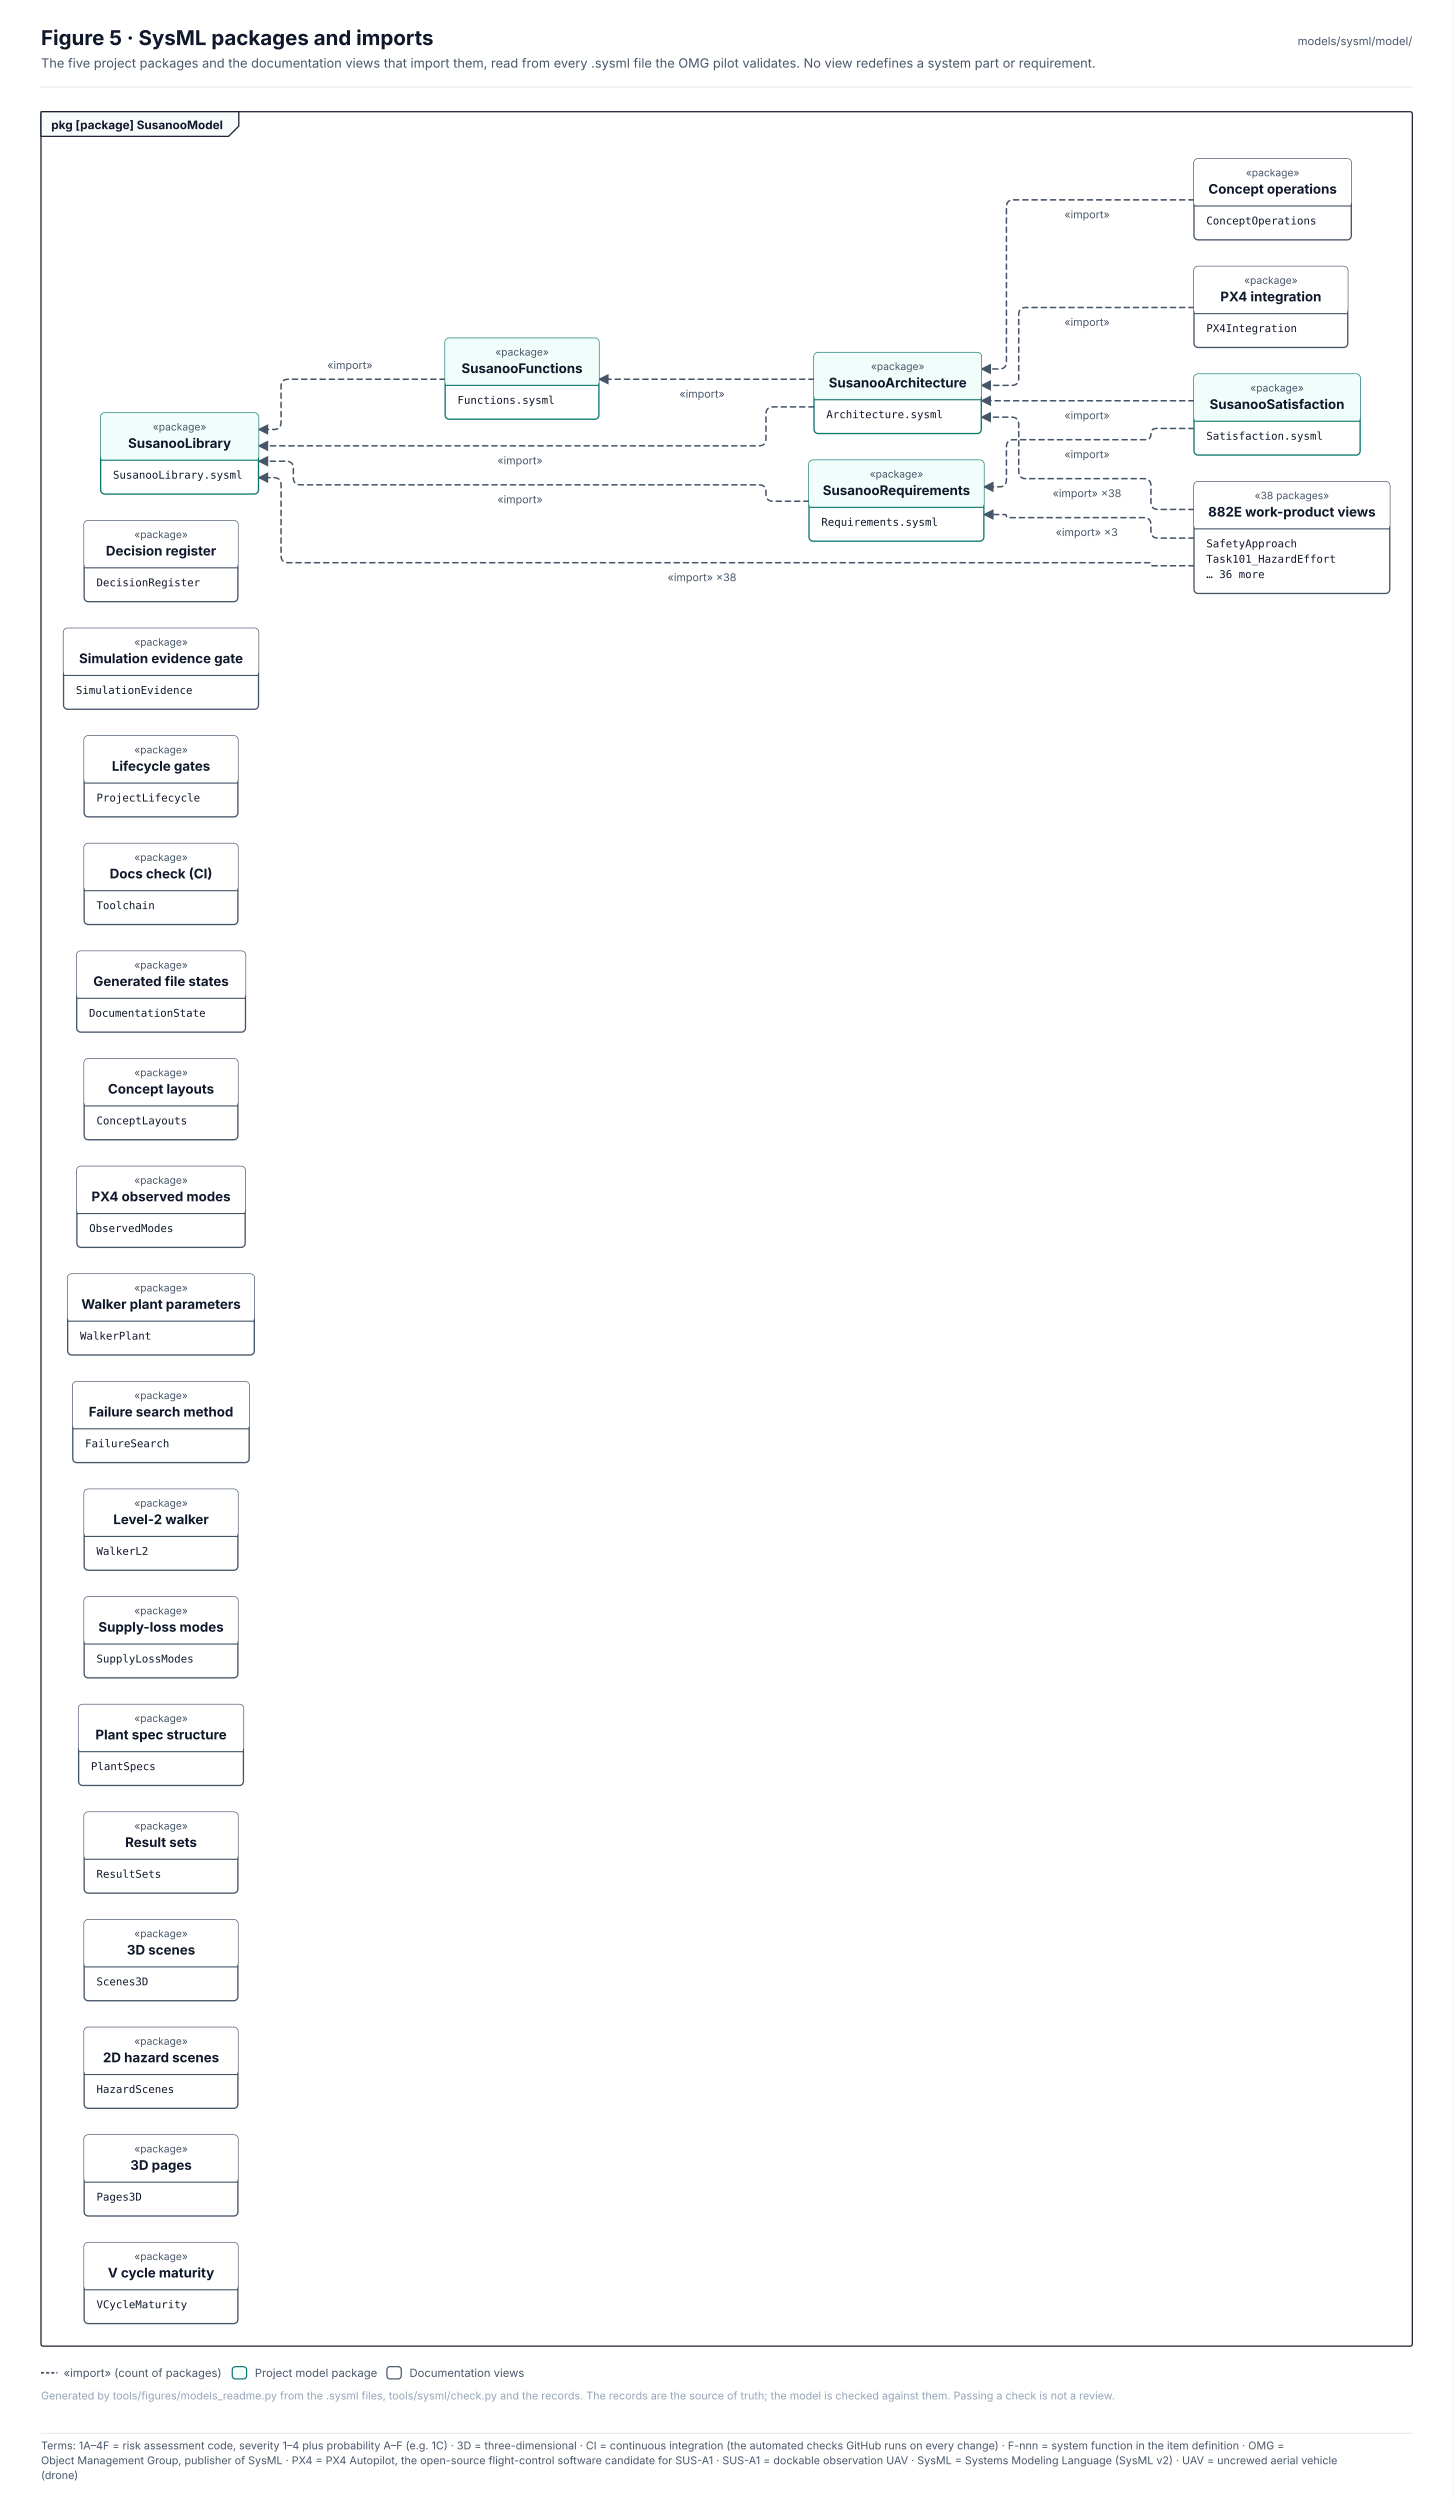
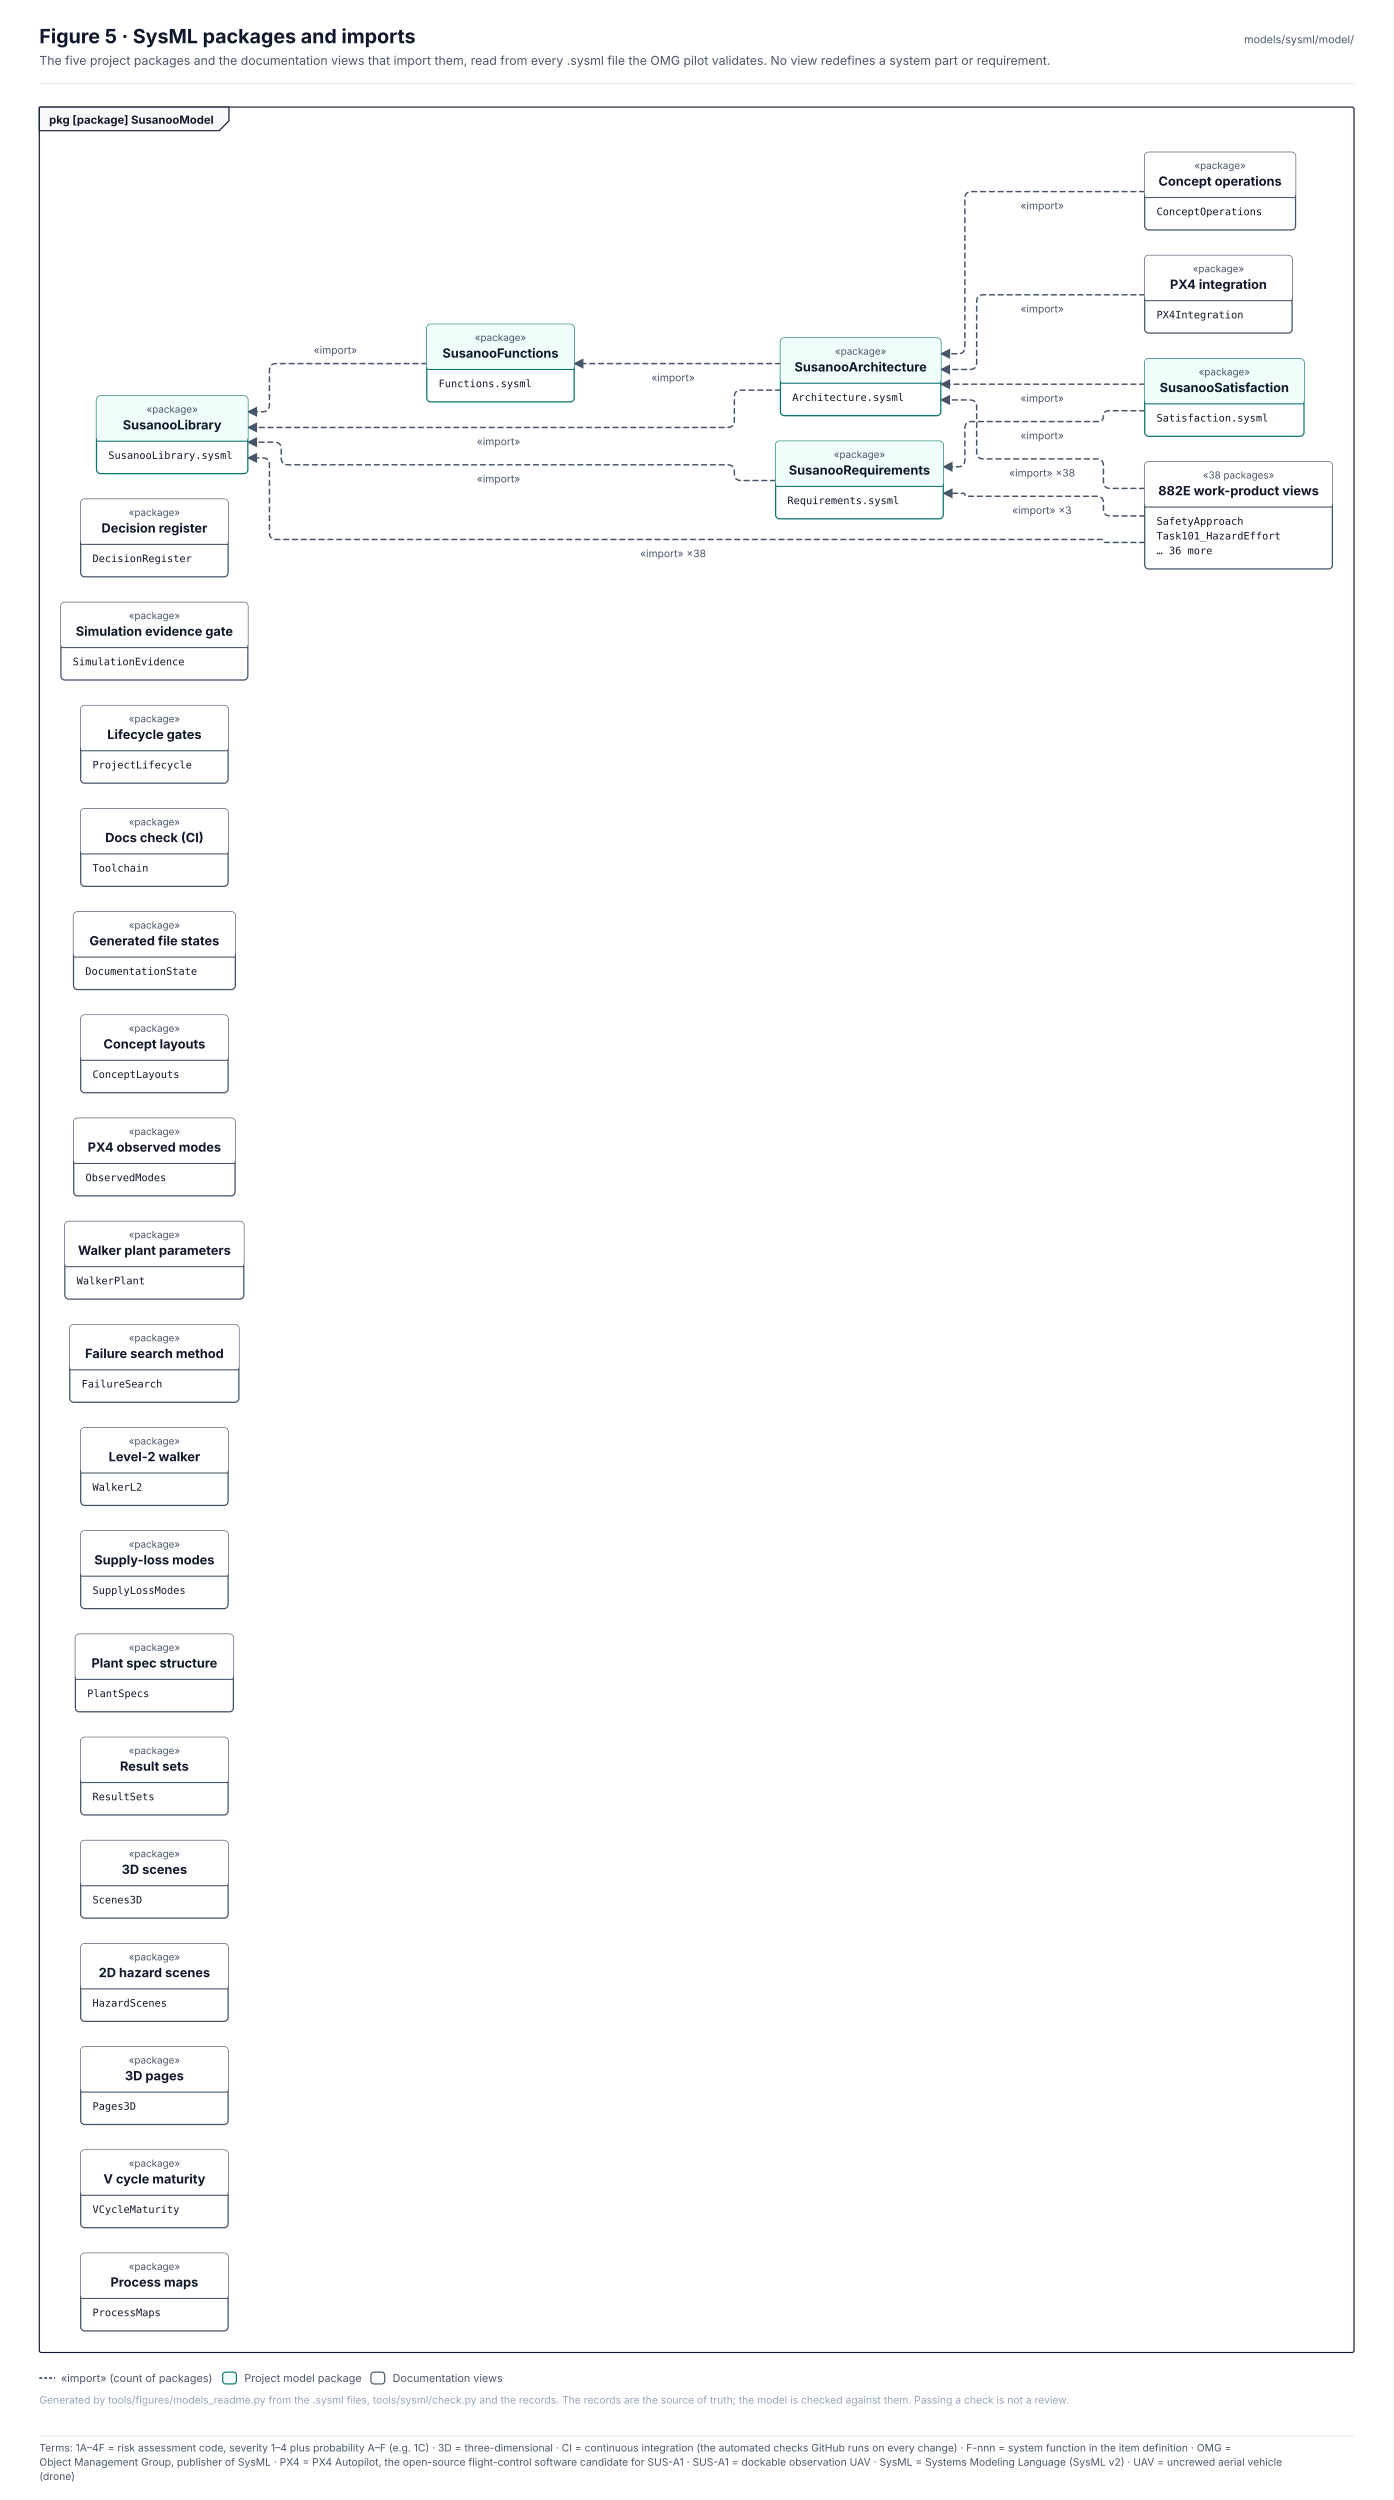
- <svg xmlns="http://www.w3.org/2000/svg" width="1417.9" height="2439.1" viewBox="0 0 1417.9 2439.1" font-family="Inter, 'Segoe UI', Helvetica, Arial, sans-serif" role="img">
+ <svg xmlns="http://www.w3.org/2000/svg" width="1417.9" height="2544.1" viewBox="0 0 1417.9 2544.1" font-family="Inter, 'Segoe UI', Helvetica, Arial, sans-serif" role="img">
  <defs>
    <pattern id="hatch" patternUnits="userSpaceOnUse" width="6" height="6" patternTransform="rotate(45)">
      <rect width="6" height="6" fill="#F1F5F9" />
      <line x1="0" y1="0" x2="0" y2="6" stroke="#E2E8F0" stroke-width="2" />
    </pattern>
    <marker id="arr-ink" viewBox="0 0 10 10" refX="9" refY="5" markerWidth="7" markerHeight="7" orient="auto-start-reverse">
      <path d="M0 0 L10 5 L0 10 z" fill="#475569" />
    </marker>
    <marker id="dia-ink" viewBox="0 0 16 10" refX="15" refY="5" markerWidth="12" markerHeight="8" orient="auto-start-reverse">
      <path d="M1 5 L8 1 L15 5 L8 9 z" fill="#475569" />
    </marker>
    <marker id="tri-ink" viewBox="0 0 12 12" refX="11" refY="6" markerWidth="10" markerHeight="10" orient="auto-start-reverse">
      <path d="M1 1 L11 6 L1 11 z" fill="#FFFFFF" stroke="#475569" stroke-width="1.2" />
    </marker>
    <marker id="arr-system" viewBox="0 0 10 10" refX="9" refY="5" markerWidth="7" markerHeight="7" orient="auto-start-reverse">
      <path d="M0 0 L10 5 L0 10 z" fill="#4F46E5" />
    </marker>
    <marker id="dia-system" viewBox="0 0 16 10" refX="15" refY="5" markerWidth="12" markerHeight="8" orient="auto-start-reverse">
      <path d="M1 5 L8 1 L15 5 L8 9 z" fill="#4F46E5" />
    </marker>
    <marker id="tri-system" viewBox="0 0 12 12" refX="11" refY="6" markerWidth="10" markerHeight="10" orient="auto-start-reverse">
      <path d="M1 1 L11 6 L1 11 z" fill="#FFFFFF" stroke="#4F46E5" stroke-width="1.2" />
    </marker>
    <marker id="arr-software" viewBox="0 0 10 10" refX="9" refY="5" markerWidth="7" markerHeight="7" orient="auto-start-reverse">
      <path d="M0 0 L10 5 L0 10 z" fill="#0F766E" />
    </marker>
    <marker id="dia-software" viewBox="0 0 16 10" refX="15" refY="5" markerWidth="12" markerHeight="8" orient="auto-start-reverse">
      <path d="M1 5 L8 1 L15 5 L8 9 z" fill="#0F766E" />
    </marker>
    <marker id="tri-software" viewBox="0 0 12 12" refX="11" refY="6" markerWidth="10" markerHeight="10" orient="auto-start-reverse">
      <path d="M1 1 L11 6 L1 11 z" fill="#FFFFFF" stroke="#0F766E" stroke-width="1.2" />
    </marker>
    <marker id="arr-safety" viewBox="0 0 10 10" refX="9" refY="5" markerWidth="7" markerHeight="7" orient="auto-start-reverse">
      <path d="M0 0 L10 5 L0 10 z" fill="#C2410C" />
    </marker>
    <marker id="dia-safety" viewBox="0 0 16 10" refX="15" refY="5" markerWidth="12" markerHeight="8" orient="auto-start-reverse">
      <path d="M1 5 L8 1 L15 5 L8 9 z" fill="#C2410C" />
    </marker>
    <marker id="tri-safety" viewBox="0 0 12 12" refX="11" refY="6" markerWidth="10" markerHeight="10" orient="auto-start-reverse">
      <path d="M1 1 L11 6 L1 11 z" fill="#FFFFFF" stroke="#C2410C" stroke-width="1.2" />
    </marker>
    <marker id="arr-interface" viewBox="0 0 10 10" refX="9" refY="5" markerWidth="7" markerHeight="7" orient="auto-start-reverse">
      <path d="M0 0 L10 5 L0 10 z" fill="#7C3AED" />
    </marker>
    <marker id="dia-interface" viewBox="0 0 16 10" refX="15" refY="5" markerWidth="12" markerHeight="8" orient="auto-start-reverse">
      <path d="M1 5 L8 1 L15 5 L8 9 z" fill="#7C3AED" />
    </marker>
    <marker id="tri-interface" viewBox="0 0 12 12" refX="11" refY="6" markerWidth="10" markerHeight="10" orient="auto-start-reverse">
      <path d="M1 1 L11 6 L1 11 z" fill="#FFFFFF" stroke="#7C3AED" stroke-width="1.2" />
    </marker>
    <marker id="arr-external" viewBox="0 0 10 10" refX="9" refY="5" markerWidth="7" markerHeight="7" orient="auto-start-reverse">
      <path d="M0 0 L10 5 L0 10 z" fill="#64748B" />
    </marker>
    <marker id="dia-external" viewBox="0 0 16 10" refX="15" refY="5" markerWidth="12" markerHeight="8" orient="auto-start-reverse">
      <path d="M1 5 L8 1 L15 5 L8 9 z" fill="#64748B" />
    </marker>
    <marker id="tri-external" viewBox="0 0 12 12" refX="11" refY="6" markerWidth="10" markerHeight="10" orient="auto-start-reverse">
      <path d="M1 1 L11 6 L1 11 z" fill="#FFFFFF" stroke="#64748B" stroke-width="1.2" />
    </marker>
    <marker id="arr-work" viewBox="0 0 10 10" refX="9" refY="5" markerWidth="7" markerHeight="7" orient="auto-start-reverse">
      <path d="M0 0 L10 5 L0 10 z" fill="#475569" />
    </marker>
    <marker id="dia-work" viewBox="0 0 16 10" refX="15" refY="5" markerWidth="12" markerHeight="8" orient="auto-start-reverse">
      <path d="M1 5 L8 1 L15 5 L8 9 z" fill="#475569" />
    </marker>
    <marker id="tri-work" viewBox="0 0 12 12" refX="11" refY="6" markerWidth="10" markerHeight="10" orient="auto-start-reverse">
      <path d="M1 1 L11 6 L1 11 z" fill="#FFFFFF" stroke="#475569" stroke-width="1.2" />
    </marker>
    <marker id="arr-muted" viewBox="0 0 10 10" refX="9" refY="5" markerWidth="7" markerHeight="7" orient="auto-start-reverse">
      <path d="M0 0 L10 5 L0 10 z" fill="#94A3B8" />
    </marker>
    <marker id="dia-muted" viewBox="0 0 16 10" refX="15" refY="5" markerWidth="12" markerHeight="8" orient="auto-start-reverse">
      <path d="M1 5 L8 1 L15 5 L8 9 z" fill="#94A3B8" />
    </marker>
    <marker id="tri-muted" viewBox="0 0 12 12" refX="11" refY="6" markerWidth="10" markerHeight="10" orient="auto-start-reverse">
      <path d="M1 1 L11 6 L1 11 z" fill="#FFFFFF" stroke="#94A3B8" stroke-width="1.2" />
    </marker>
    <marker id="arr-current" viewBox="0 0 10 10" refX="9" refY="5" markerWidth="7" markerHeight="7" orient="auto-start-reverse">
      <path d="M0 0 L10 5 L0 10 z" fill="#0F172A" />
    </marker>
    <marker id="dia-current" viewBox="0 0 16 10" refX="15" refY="5" markerWidth="12" markerHeight="8" orient="auto-start-reverse">
      <path d="M1 5 L8 1 L15 5 L8 9 z" fill="#0F172A" />
    </marker>
    <marker id="tri-current" viewBox="0 0 12 12" refX="11" refY="6" markerWidth="10" markerHeight="10" orient="auto-start-reverse">
      <path d="M1 1 L11 6 L1 11 z" fill="#FFFFFF" stroke="#0F172A" stroke-width="1.2" />
    </marker>
    <marker id="arr-ok" viewBox="0 0 10 10" refX="9" refY="5" markerWidth="7" markerHeight="7" orient="auto-start-reverse">
      <path d="M0 0 L10 5 L0 10 z" fill="#2E9E6A" />
    </marker>
    <marker id="dia-ok" viewBox="0 0 16 10" refX="15" refY="5" markerWidth="12" markerHeight="8" orient="auto-start-reverse">
      <path d="M1 5 L8 1 L15 5 L8 9 z" fill="#2E9E6A" />
    </marker>
    <marker id="tri-ok" viewBox="0 0 12 12" refX="11" refY="6" markerWidth="10" markerHeight="10" orient="auto-start-reverse">
      <path d="M1 1 L11 6 L1 11 z" fill="#FFFFFF" stroke="#2E9E6A" stroke-width="1.2" />
    </marker>
    <marker id="arr-amber" viewBox="0 0 10 10" refX="9" refY="5" markerWidth="7" markerHeight="7" orient="auto-start-reverse">
      <path d="M0 0 L10 5 L0 10 z" fill="#D97706" />
    </marker>
    <marker id="dia-amber" viewBox="0 0 16 10" refX="15" refY="5" markerWidth="12" markerHeight="8" orient="auto-start-reverse">
      <path d="M1 5 L8 1 L15 5 L8 9 z" fill="#D97706" />
    </marker>
    <marker id="tri-amber" viewBox="0 0 12 12" refX="11" refY="6" markerWidth="10" markerHeight="10" orient="auto-start-reverse">
      <path d="M1 1 L11 6 L1 11 z" fill="#FFFFFF" stroke="#D97706" stroke-width="1.2" />
    </marker>
    <marker id="arr-red" viewBox="0 0 10 10" refX="9" refY="5" markerWidth="7" markerHeight="7" orient="auto-start-reverse">
      <path d="M0 0 L10 5 L0 10 z" fill="#D2553F" />
    </marker>
    <marker id="dia-red" viewBox="0 0 16 10" refX="15" refY="5" markerWidth="12" markerHeight="8" orient="auto-start-reverse">
      <path d="M1 5 L8 1 L15 5 L8 9 z" fill="#D2553F" />
    </marker>
    <marker id="tri-red" viewBox="0 0 12 12" refX="11" refY="6" markerWidth="10" markerHeight="10" orient="auto-start-reverse">
      <path d="M1 1 L11 6 L1 11 z" fill="#FFFFFF" stroke="#D2553F" stroke-width="1.2" />
    </marker>
  </defs>
-   <rect x="0" y="0" width="1417.9" height="2370" rx="0" fill="#FFFFFF" stroke="none" stroke-width="0" />
+   <rect x="0" y="0" width="1417.9" height="2475" rx="0" fill="#FFFFFF" stroke="none" stroke-width="0" />
  <text x="40" y="44" font-size="20" fill="#0F172A" font-weight="700">Figure 5 · SysML packages and imports</text>
  <text x="40" y="66" font-size="12.5" fill="#475569">The five project packages and the documentation views that import them, read from every .sysml file the OMG pilot validates. No view redefines a system part or requirement.</text>
  <text x="1377.9" y="44" font-size="11" fill="#475569" text-anchor="end">models/sysml/model/</text>
  <line x1="40" y1="85" x2="1377.9" y2="85" stroke="#E2E8F0" stroke-width="1" />
-   <rect x="40" y="109" width="1337.9" height="2180" rx="2" fill="none" stroke="#0F172A" stroke-width="1.2" />
+   <rect x="40" y="109" width="1337.9" height="2285" rx="2" fill="none" stroke="#0F172A" stroke-width="1.2" />
  <path d="M40 109 L233 109 L233 123 L223 133 L40 133 Z" stroke="#0F172A" stroke-width="1.2" fill="#F8FAFC" stroke-linejoin="round" stroke-linecap="round" />
  <text x="50" y="126" font-size="11.5" fill="#0F172A" font-weight="700">pkg [package] SusanooModel</text>
  <g transform="translate(56 149)">
    <path d="M378.3 221 L225.2 221 Q218.2 221 218.2 228 L218.2 263 Q218.2 270 211.2 270 L196.2 270" stroke="#475569" stroke-width="1.5" fill="none" stroke-dasharray="5 4" stroke-linejoin="round" stroke-linecap="round" marker-end="url(#arr-ink)" />
    <path d="M738.2 221 L528.3 221" stroke="#475569" stroke-width="1.5" fill="none" stroke-dasharray="5 4" stroke-linejoin="round" stroke-linecap="round" marker-end="url(#arr-ink)" />
    <path d="M738.2 248 L698.3 248 Q691.3 248 691.3 255 L691.3 279 Q691.3 286 684.3 286 L196.2 286" stroke="#475569" stroke-width="1.5" fill="none" stroke-dasharray="5 4" stroke-linejoin="round" stroke-linecap="round" marker-end="url(#arr-ink)" />
    <path d="M733.3 340 L698.3 340 Q691.3 340 691.3 333 L691.3 331 Q691.3 324 684.3 324 L237.2 324 Q230.2 324 230.2 317 L230.2 308 Q230.2 301 223.2 301 L196.2 301" stroke="#475569" stroke-width="1.5" fill="none" stroke-dasharray="5 4" stroke-linejoin="round" stroke-linecap="round" marker-end="url(#arr-ink)" />
    <path d="M1108.9 242 L901.4 242" stroke="#475569" stroke-width="1.5" fill="none" stroke-dasharray="5 4" stroke-linejoin="round" stroke-linecap="round" marker-end="url(#arr-ink)" />
    <path d="M1108.9 269 L1072.4 269 Q1066.9 269 1066.9 274.5 L1066.9 274.5 Q1066.9 280 1061.4 280 L932.9 280 Q925.9 280 925.9 287 L925.9 319 Q925.9 326 918.9 326 L903.9 326" stroke="#475569" stroke-width="1.5" fill="none" stroke-dasharray="5 4" stroke-linejoin="round" stroke-linecap="round" marker-end="url(#arr-ink)" />
    <path d="M1108.9 46 L932.9 46 Q925.9 46 925.9 53 L925.9 204 Q925.9 211 918.9 211 L901.4 211" stroke="#475569" stroke-width="1.5" fill="none" stroke-dasharray="5 4" stroke-linejoin="round" stroke-linecap="round" marker-end="url(#arr-ink)" />
    <path d="M1108.9 151 L944.9 151 Q937.9 151 937.9 158 L937.9 220 Q937.9 227 930.9 227 L901.4 227" stroke="#475569" stroke-width="1.5" fill="none" stroke-dasharray="5 4" stroke-linejoin="round" stroke-linecap="round" marker-end="url(#arr-ink)" />
    <path d="M1108.9 348 L1073.9 348 Q1066.9 348 1066.9 341 L1066.9 325 Q1066.9 318 1059.9 318 L944.9 318 Q937.9 318 937.9 311 L937.9 265 Q937.9 258 930.9 258 L901.4 258" stroke="#475569" stroke-width="1.5" fill="none" stroke-dasharray="5 4" stroke-linejoin="round" stroke-linecap="round" marker-end="url(#arr-ink)" />
    <path d="M1108.9 403 L1068.4 403 Q1066.9 403 1066.9 401.5 L1066.9 401.5 Q1066.9 400 1065.4 400 L225.2 400 Q218.2 400 218.2 393 L218.2 324 Q218.2 317 211.2 317 L196.2 317" stroke="#475569" stroke-width="1.5" fill="none" stroke-dasharray="5 4" stroke-linejoin="round" stroke-linecap="round" marker-end="url(#arr-ink)" />
    <path d="M1108.9 376 L1073.9 376 Q1066.9 376 1066.9 369 L1066.9 363 Q1066.9 356 1059.9 356 L927.4 356 Q925.9 356 925.9 354.5 L925.9 354.5 Q925.9 353 924.4 353 L903.9 353" stroke="#475569" stroke-width="1.5" fill="none" stroke-dasharray="5 4" stroke-linejoin="round" stroke-linecap="round" marker-end="url(#arr-ink)" />
    <rect x="42.2" y="254" width="154" height="79" rx="4" fill="#FFFFFF" stroke="#0F766E" stroke-width="1.3" />
    <rect x="42.2" y="254" width="154" height="46" rx="4" fill="#F0FDFA" stroke="none" stroke-width="0" />
    <line x1="42.2" y1="300" x2="196.2" y2="300" stroke="#0F766E" stroke-width="1.1" />
    <text x="119.2" y="271" font-size="10" fill="#475569" text-anchor="middle">«package»</text>
    <text x="119.2" y="288" font-size="13" fill="#0F172A" font-weight="700" text-anchor="middle">SusanooLibrary</text>
    <text x="54.2" y="318" font-size="10.5" fill="#0F172A" font-family="'JetBrains Mono', 'SFMono-Regular', Menlo, Consolas, monospace">SusanooLibrary.sysml</text>
    <rect x="378.3" y="181" width="150" height="79" rx="4" fill="#FFFFFF" stroke="#0F766E" stroke-width="1.3" />
    <rect x="378.3" y="181" width="150" height="46" rx="4" fill="#F0FDFA" stroke="none" stroke-width="0" />
    <line x1="378.3" y1="227" x2="528.3" y2="227" stroke="#0F766E" stroke-width="1.1" />
    <text x="453.3" y="198" font-size="10" fill="#475569" text-anchor="middle">«package»</text>
    <text x="453.3" y="215" font-size="13" fill="#0F172A" font-weight="700" text-anchor="middle">SusanooFunctions</text>
    <text x="390.3" y="245" font-size="10.5" fill="#0F172A" font-family="'JetBrains Mono', 'SFMono-Regular', Menlo, Consolas, monospace">Functions.sysml</text>
    <rect x="738.2" y="195" width="163.2" height="79" rx="4" fill="#FFFFFF" stroke="#0F766E" stroke-width="1.3" />
    <rect x="738.2" y="195" width="163.2" height="46" rx="4" fill="#F0FDFA" stroke="none" stroke-width="0" />
    <line x1="738.2" y1="241" x2="901.4" y2="241" stroke="#0F766E" stroke-width="1.1" />
    <text x="819.8" y="212" font-size="10" fill="#475569" text-anchor="middle">«package»</text>
    <text x="819.8" y="229" font-size="13" fill="#0F172A" font-weight="700" text-anchor="middle">SusanooArchitecture</text>
    <text x="750.2" y="259" font-size="10.5" fill="#0F172A" font-family="'JetBrains Mono', 'SFMono-Regular', Menlo, Consolas, monospace">Architecture.sysml</text>
    <rect x="733.3" y="300" width="170.6" height="79" rx="4" fill="#FFFFFF" stroke="#0F766E" stroke-width="1.3" />
    <rect x="733.3" y="300" width="170.6" height="46" rx="4" fill="#F0FDFA" stroke="none" stroke-width="0" />
    <line x1="733.3" y1="346" x2="903.9" y2="346" stroke="#0F766E" stroke-width="1.1" />
    <text x="818.6" y="317" font-size="10" fill="#475569" text-anchor="middle">«package»</text>
    <text x="818.6" y="334" font-size="13" fill="#0F172A" font-weight="700" text-anchor="middle">SusanooRequirements</text>
    <text x="745.3" y="364" font-size="10.5" fill="#0F172A" font-family="'JetBrains Mono', 'SFMono-Regular', Menlo, Consolas, monospace">Requirements.sysml</text>
    <rect x="1108.9" y="216" width="162.1" height="79" rx="4" fill="#FFFFFF" stroke="#0F766E" stroke-width="1.3" />
    <rect x="1108.9" y="216" width="162.1" height="46" rx="4" fill="#F0FDFA" stroke="none" stroke-width="0" />
    <line x1="1108.9" y1="262" x2="1271" y2="262" stroke="#0F766E" stroke-width="1.1" />
    <text x="1189.9" y="233" font-size="10" fill="#475569" text-anchor="middle">«package»</text>
    <text x="1189.9" y="250" font-size="13" fill="#0F172A" font-weight="700" text-anchor="middle">SusanooSatisfaction</text>
    <text x="1120.9" y="280" font-size="10.5" fill="#0F172A" font-family="'JetBrains Mono', 'SFMono-Regular', Menlo, Consolas, monospace">Satisfaction.sysml</text>
    <rect x="1108.9" y="6" width="153.5" height="79" rx="4" fill="#FFFFFF" stroke="#475569" stroke-width="1.3" />
    <rect x="1108.9" y="6" width="153.5" height="46" rx="4" fill="#FFFFFF" stroke="none" stroke-width="0" />
    <line x1="1108.9" y1="52" x2="1262.4" y2="52" stroke="#475569" stroke-width="1.1" />
    <text x="1185.6" y="23" font-size="10" fill="#475569" text-anchor="middle">«package»</text>
    <text x="1185.6" y="40" font-size="13" fill="#0F172A" font-weight="700" text-anchor="middle">Concept operations</text>
    <text x="1120.9" y="70" font-size="10.5" fill="#0F172A" font-family="'JetBrains Mono', 'SFMono-Regular', Menlo, Consolas, monospace">ConceptOperations</text>
    <rect x="1108.9" y="111" width="150" height="79" rx="4" fill="#FFFFFF" stroke="#475569" stroke-width="1.3" />
    <rect x="1108.9" y="111" width="150" height="46" rx="4" fill="#FFFFFF" stroke="none" stroke-width="0" />
    <line x1="1108.9" y1="157" x2="1258.9" y2="157" stroke="#475569" stroke-width="1.1" />
    <text x="1183.9" y="128" font-size="10" fill="#475569" text-anchor="middle">«package»</text>
    <text x="1183.9" y="145" font-size="13" fill="#0F172A" font-weight="700" text-anchor="middle">PX4 integration</text>
    <text x="1120.9" y="175" font-size="10.5" fill="#0F172A" font-family="'JetBrains Mono', 'SFMono-Regular', Menlo, Consolas, monospace">PX4Integration</text>
    <rect x="26.1" y="359" width="150" height="79" rx="4" fill="#FFFFFF" stroke="#475569" stroke-width="1.3" />
    <rect x="26.1" y="359" width="150" height="46" rx="4" fill="#FFFFFF" stroke="none" stroke-width="0" />
    <line x1="26.1" y1="405" x2="176.1" y2="405" stroke="#475569" stroke-width="1.1" />
    <text x="101.1" y="376" font-size="10" fill="#475569" text-anchor="middle">«package»</text>
    <text x="101.1" y="393" font-size="13" fill="#0F172A" font-weight="700" text-anchor="middle">Decision register</text>
    <text x="38.1" y="423" font-size="10.5" fill="#0F172A" font-family="'JetBrains Mono', 'SFMono-Regular', Menlo, Consolas, monospace">DecisionRegister</text>
    <rect x="6" y="464" width="190.2" height="79" rx="4" fill="#FFFFFF" stroke="#475569" stroke-width="1.3" />
    <rect x="6" y="464" width="190.2" height="46" rx="4" fill="#FFFFFF" stroke="none" stroke-width="0" />
    <line x1="6" y1="510" x2="196.2" y2="510" stroke="#475569" stroke-width="1.1" />
    <text x="101.1" y="481" font-size="10" fill="#475569" text-anchor="middle">«package»</text>
    <text x="101.1" y="498" font-size="13" fill="#0F172A" font-weight="700" text-anchor="middle">Simulation evidence gate</text>
    <text x="18" y="528" font-size="10.5" fill="#0F172A" font-family="'JetBrains Mono', 'SFMono-Regular', Menlo, Consolas, monospace">SimulationEvidence</text>
    <rect x="26.1" y="569" width="150" height="79" rx="4" fill="#FFFFFF" stroke="#475569" stroke-width="1.3" />
    <rect x="26.1" y="569" width="150" height="46" rx="4" fill="#FFFFFF" stroke="none" stroke-width="0" />
    <line x1="26.1" y1="615" x2="176.1" y2="615" stroke="#475569" stroke-width="1.1" />
    <text x="101.1" y="586" font-size="10" fill="#475569" text-anchor="middle">«package»</text>
    <text x="101.1" y="603" font-size="13" fill="#0F172A" font-weight="700" text-anchor="middle">Lifecycle gates</text>
    <text x="38.1" y="633" font-size="10.5" fill="#0F172A" font-family="'JetBrains Mono', 'SFMono-Regular', Menlo, Consolas, monospace">ProjectLifecycle</text>
    <rect x="26.1" y="674" width="150" height="79" rx="4" fill="#FFFFFF" stroke="#475569" stroke-width="1.3" />
    <rect x="26.1" y="674" width="150" height="46" rx="4" fill="#FFFFFF" stroke="none" stroke-width="0" />
    <line x1="26.1" y1="720" x2="176.1" y2="720" stroke="#475569" stroke-width="1.1" />
    <text x="101.1" y="691" font-size="10" fill="#475569" text-anchor="middle">«package»</text>
    <text x="101.1" y="708" font-size="13" fill="#0F172A" font-weight="700" text-anchor="middle">Docs check (CI)</text>
    <text x="38.1" y="738" font-size="10.5" fill="#0F172A" font-family="'JetBrains Mono', 'SFMono-Regular', Menlo, Consolas, monospace">Toolchain</text>
    <rect x="18.8" y="779" width="164.7" height="79" rx="4" fill="#FFFFFF" stroke="#475569" stroke-width="1.3" />
    <rect x="18.8" y="779" width="164.7" height="46" rx="4" fill="#FFFFFF" stroke="none" stroke-width="0" />
    <line x1="18.8" y1="825" x2="183.5" y2="825" stroke="#475569" stroke-width="1.1" />
    <text x="101.1" y="796" font-size="10" fill="#475569" text-anchor="middle">«package»</text>
    <text x="101.1" y="813" font-size="13" fill="#0F172A" font-weight="700" text-anchor="middle">Generated file states</text>
    <text x="30.8" y="843" font-size="10.5" fill="#0F172A" font-family="'JetBrains Mono', 'SFMono-Regular', Menlo, Consolas, monospace">DocumentationState</text>
    <rect x="26.1" y="884" width="150" height="79" rx="4" fill="#FFFFFF" stroke="#475569" stroke-width="1.3" />
    <rect x="26.1" y="884" width="150" height="46" rx="4" fill="#FFFFFF" stroke="none" stroke-width="0" />
    <line x1="26.1" y1="930" x2="176.1" y2="930" stroke="#475569" stroke-width="1.1" />
    <text x="101.1" y="901" font-size="10" fill="#475569" text-anchor="middle">«package»</text>
    <text x="101.1" y="918" font-size="13" fill="#0F172A" font-weight="700" text-anchor="middle">Concept layouts</text>
    <text x="38.1" y="948" font-size="10.5" fill="#0F172A" font-family="'JetBrains Mono', 'SFMono-Regular', Menlo, Consolas, monospace">ConceptLayouts</text>
    <rect x="19" y="989" width="164.2" height="79" rx="4" fill="#FFFFFF" stroke="#475569" stroke-width="1.3" />
    <rect x="19" y="989" width="164.2" height="46" rx="4" fill="#FFFFFF" stroke="none" stroke-width="0" />
    <line x1="19" y1="1035" x2="183.2" y2="1035" stroke="#475569" stroke-width="1.1" />
    <text x="101.1" y="1006" font-size="10" fill="#475569" text-anchor="middle">«package»</text>
    <text x="101.1" y="1023" font-size="13" fill="#0F172A" font-weight="700" text-anchor="middle">PX4 observed modes</text>
    <text x="31" y="1053" font-size="10.5" fill="#0F172A" font-family="'JetBrains Mono', 'SFMono-Regular', Menlo, Consolas, monospace">ObservedModes</text>
    <rect x="10" y="1094" width="182.1" height="79" rx="4" fill="#FFFFFF" stroke="#475569" stroke-width="1.3" />
    <rect x="10" y="1094" width="182.1" height="46" rx="4" fill="#FFFFFF" stroke="none" stroke-width="0" />
    <line x1="10" y1="1140" x2="192.2" y2="1140" stroke="#475569" stroke-width="1.1" />
    <text x="101.1" y="1111" font-size="10" fill="#475569" text-anchor="middle">«package»</text>
    <text x="101.1" y="1128" font-size="13" fill="#0F172A" font-weight="700" text-anchor="middle">Walker plant parameters</text>
    <text x="22" y="1158" font-size="10.5" fill="#0F172A" font-family="'JetBrains Mono', 'SFMono-Regular', Menlo, Consolas, monospace">WalkerPlant</text>
    <rect x="15" y="1199" width="172.1" height="79" rx="4" fill="#FFFFFF" stroke="#475569" stroke-width="1.3" />
    <rect x="15" y="1199" width="172.1" height="46" rx="4" fill="#FFFFFF" stroke="none" stroke-width="0" />
    <line x1="15" y1="1245" x2="187.2" y2="1245" stroke="#475569" stroke-width="1.1" />
    <text x="101.1" y="1216" font-size="10" fill="#475569" text-anchor="middle">«package»</text>
    <text x="101.1" y="1233" font-size="13" fill="#0F172A" font-weight="700" text-anchor="middle">Failure search method</text>
    <text x="27" y="1263" font-size="10.5" fill="#0F172A" font-family="'JetBrains Mono', 'SFMono-Regular', Menlo, Consolas, monospace">FailureSearch</text>
    <rect x="26.1" y="1304" width="150" height="79" rx="4" fill="#FFFFFF" stroke="#475569" stroke-width="1.3" />
    <rect x="26.1" y="1304" width="150" height="46" rx="4" fill="#FFFFFF" stroke="none" stroke-width="0" />
    <line x1="26.1" y1="1350" x2="176.1" y2="1350" stroke="#475569" stroke-width="1.1" />
    <text x="101.1" y="1321" font-size="10" fill="#475569" text-anchor="middle">«package»</text>
    <text x="101.1" y="1338" font-size="13" fill="#0F172A" font-weight="700" text-anchor="middle">Level-2 walker</text>
    <text x="38.1" y="1368" font-size="10.5" fill="#0F172A" font-family="'JetBrains Mono', 'SFMono-Regular', Menlo, Consolas, monospace">WalkerL2</text>
    <rect x="26.1" y="1409" width="150" height="79" rx="4" fill="#FFFFFF" stroke="#475569" stroke-width="1.3" />
    <rect x="26.1" y="1409" width="150" height="46" rx="4" fill="#FFFFFF" stroke="none" stroke-width="0" />
    <line x1="26.1" y1="1455" x2="176.1" y2="1455" stroke="#475569" stroke-width="1.1" />
    <text x="101.1" y="1426" font-size="10" fill="#475569" text-anchor="middle">«package»</text>
    <text x="101.1" y="1443" font-size="13" fill="#0F172A" font-weight="700" text-anchor="middle">Supply-loss modes</text>
    <text x="38.1" y="1473" font-size="10.5" fill="#0F172A" font-family="'JetBrains Mono', 'SFMono-Regular', Menlo, Consolas, monospace">SupplyLossModes</text>
    <rect x="20.7" y="1514" width="160.8" height="79" rx="4" fill="#FFFFFF" stroke="#475569" stroke-width="1.3" />
    <rect x="20.7" y="1514" width="160.8" height="46" rx="4" fill="#FFFFFF" stroke="none" stroke-width="0" />
    <line x1="20.7" y1="1560" x2="181.5" y2="1560" stroke="#475569" stroke-width="1.1" />
    <text x="101.1" y="1531" font-size="10" fill="#475569" text-anchor="middle">«package»</text>
    <text x="101.1" y="1548" font-size="13" fill="#0F172A" font-weight="700" text-anchor="middle">Plant spec structure</text>
    <text x="32.7" y="1578" font-size="10.5" fill="#0F172A" font-family="'JetBrains Mono', 'SFMono-Regular', Menlo, Consolas, monospace">PlantSpecs</text>
    <rect x="26.1" y="1619" width="150" height="79" rx="4" fill="#FFFFFF" stroke="#475569" stroke-width="1.3" />
    <rect x="26.1" y="1619" width="150" height="46" rx="4" fill="#FFFFFF" stroke="none" stroke-width="0" />
    <line x1="26.1" y1="1665" x2="176.1" y2="1665" stroke="#475569" stroke-width="1.1" />
    <text x="101.1" y="1636" font-size="10" fill="#475569" text-anchor="middle">«package»</text>
    <text x="101.1" y="1653" font-size="13" fill="#0F172A" font-weight="700" text-anchor="middle">Result sets</text>
    <text x="38.1" y="1683" font-size="10.5" fill="#0F172A" font-family="'JetBrains Mono', 'SFMono-Regular', Menlo, Consolas, monospace">ResultSets</text>
    <rect x="26.1" y="1724" width="150" height="79" rx="4" fill="#FFFFFF" stroke="#475569" stroke-width="1.3" />
    <rect x="26.1" y="1724" width="150" height="46" rx="4" fill="#FFFFFF" stroke="none" stroke-width="0" />
    <line x1="26.1" y1="1770" x2="176.1" y2="1770" stroke="#475569" stroke-width="1.1" />
    <text x="101.1" y="1741" font-size="10" fill="#475569" text-anchor="middle">«package»</text>
    <text x="101.1" y="1758" font-size="13" fill="#0F172A" font-weight="700" text-anchor="middle">3D scenes</text>
    <text x="38.1" y="1788" font-size="10.5" fill="#0F172A" font-family="'JetBrains Mono', 'SFMono-Regular', Menlo, Consolas, monospace">Scenes3D</text>
    <rect x="26.1" y="1829" width="150" height="79" rx="4" fill="#FFFFFF" stroke="#475569" stroke-width="1.3" />
    <rect x="26.1" y="1829" width="150" height="46" rx="4" fill="#FFFFFF" stroke="none" stroke-width="0" />
    <line x1="26.1" y1="1875" x2="176.1" y2="1875" stroke="#475569" stroke-width="1.1" />
    <text x="101.1" y="1846" font-size="10" fill="#475569" text-anchor="middle">«package»</text>
    <text x="101.1" y="1863" font-size="13" fill="#0F172A" font-weight="700" text-anchor="middle">2D hazard scenes</text>
    <text x="38.1" y="1893" font-size="10.5" fill="#0F172A" font-family="'JetBrains Mono', 'SFMono-Regular', Menlo, Consolas, monospace">HazardScenes</text>
    <rect x="26.1" y="1934" width="150" height="79" rx="4" fill="#FFFFFF" stroke="#475569" stroke-width="1.3" />
    <rect x="26.1" y="1934" width="150" height="46" rx="4" fill="#FFFFFF" stroke="none" stroke-width="0" />
    <line x1="26.1" y1="1980" x2="176.1" y2="1980" stroke="#475569" stroke-width="1.1" />
    <text x="101.1" y="1951" font-size="10" fill="#475569" text-anchor="middle">«package»</text>
    <text x="101.1" y="1968" font-size="13" fill="#0F172A" font-weight="700" text-anchor="middle">3D pages</text>
    <text x="38.1" y="1998" font-size="10.5" fill="#0F172A" font-family="'JetBrains Mono', 'SFMono-Regular', Menlo, Consolas, monospace">Pages3D</text>
    <rect x="26.1" y="2039" width="150" height="79" rx="4" fill="#FFFFFF" stroke="#475569" stroke-width="1.3" />
    <rect x="26.1" y="2039" width="150" height="46" rx="4" fill="#FFFFFF" stroke="none" stroke-width="0" />
    <line x1="26.1" y1="2085" x2="176.1" y2="2085" stroke="#475569" stroke-width="1.1" />
    <text x="101.1" y="2056" font-size="10" fill="#475569" text-anchor="middle">«package»</text>
    <text x="101.1" y="2073" font-size="13" fill="#0F172A" font-weight="700" text-anchor="middle">V cycle maturity</text>
    <text x="38.1" y="2103" font-size="10.5" fill="#0F172A" font-family="'JetBrains Mono', 'SFMono-Regular', Menlo, Consolas, monospace">VCycleMaturity</text>
+     <rect x="26.1" y="2144" width="150" height="79" rx="4" fill="#FFFFFF" stroke="#475569" stroke-width="1.3" />
+     <rect x="26.1" y="2144" width="150" height="46" rx="4" fill="#FFFFFF" stroke="none" stroke-width="0" />
+     <line x1="26.1" y1="2190" x2="176.1" y2="2190" stroke="#475569" stroke-width="1.1" />
+     <text x="101.1" y="2161" font-size="10" fill="#475569" text-anchor="middle">«package»</text>
+     <text x="101.1" y="2178" font-size="13" fill="#0F172A" font-weight="700" text-anchor="middle">Process maps</text>
+     <text x="38.1" y="2208" font-size="10.5" fill="#0F172A" font-family="'JetBrains Mono', 'SFMono-Regular', Menlo, Consolas, monospace">ProcessMaps</text>
    <rect x="1108.9" y="321" width="191" height="109" rx="4" fill="#FFFFFF" stroke="#475569" stroke-width="1.3" />
    <rect x="1108.9" y="321" width="191" height="46" rx="4" fill="#FFFFFF" stroke="none" stroke-width="0" />
    <line x1="1108.9" y1="367" x2="1299.9" y2="367" stroke="#475569" stroke-width="1.1" />
    <text x="1204.4" y="338" font-size="10" fill="#475569" text-anchor="middle">«38 packages»</text>
    <text x="1204.4" y="355" font-size="13" fill="#0F172A" font-weight="700" text-anchor="middle">882E work-product views</text>
    <text x="1120.9" y="385" font-size="10.5" fill="#0F172A" font-family="'JetBrains Mono', 'SFMono-Regular', Menlo, Consolas, monospace">SafetyApproach</text>
    <text x="1120.9" y="400" font-size="10.5" fill="#0F172A" font-family="'JetBrains Mono', 'SFMono-Regular', Menlo, Consolas, monospace">Task101_HazardEffort</text>
    <text x="1120.9" y="415" font-size="10.5" fill="#0F172A" font-family="'JetBrains Mono', 'SFMono-Regular', Menlo, Consolas, monospace">… 36 more</text>
    <rect x="258.2" y="198" width="58.1" height="18" rx="4" fill="#FFFFFF" stroke="none" stroke-width="0" opacity="0.92" />
    <text x="263.2" y="211" font-size="10.5" fill="#475569">«import»</text>
    <rect x="601.8" y="226" width="58.1" height="18" rx="4" fill="#FFFFFF" stroke="none" stroke-width="0" opacity="0.92" />
    <text x="606.8" y="239" font-size="10.5" fill="#475569">«import»</text>
    <rect x="424.2" y="291" width="58.1" height="18" rx="4" fill="#FFFFFF" stroke="none" stroke-width="0" opacity="0.92" />
    <text x="429.2" y="304" font-size="10.5" fill="#475569">«import»</text>
    <rect x="424.2" y="329" width="58.1" height="18" rx="4" fill="#FFFFFF" stroke="none" stroke-width="0" opacity="0.92" />
    <text x="429.2" y="342" font-size="10.5" fill="#475569">«import»</text>
    <rect x="977.4" y="247" width="58.1" height="18" rx="4" fill="#FFFFFF" stroke="none" stroke-width="0" opacity="0.92" />
    <text x="982.4" y="260" font-size="10.5" fill="#475569">«import»</text>
    <rect x="977.4" y="285" width="58.1" height="18" rx="4" fill="#FFFFFF" stroke="none" stroke-width="0" opacity="0.92" />
    <text x="982.4" y="298" font-size="10.5" fill="#475569">«import»</text>
    <rect x="977.4" y="51" width="58.1" height="18" rx="4" fill="#FFFFFF" stroke="none" stroke-width="0" opacity="0.92" />
    <text x="982.4" y="64" font-size="10.5" fill="#475569">«import»</text>
    <rect x="977.4" y="156" width="58.1" height="18" rx="4" fill="#FFFFFF" stroke="none" stroke-width="0" opacity="0.92" />
    <text x="982.4" y="169" font-size="10.5" fill="#475569">«import»</text>
    <rect x="965.9" y="323" width="81" height="18" rx="4" fill="#FFFFFF" stroke="none" stroke-width="0" opacity="0.92" />
    <text x="970.9" y="336" font-size="10.5" fill="#475569">«import» ×38</text>
    <rect x="590.3" y="405" width="81" height="18" rx="4" fill="#FFFFFF" stroke="none" stroke-width="0" opacity="0.92" />
    <text x="595.3" y="418" font-size="10.5" fill="#475569">«import» ×38</text>
    <rect x="968.9" y="361" width="75.1" height="18" rx="4" fill="#FFFFFF" stroke="none" stroke-width="0" opacity="0.92" />
    <text x="973.9" y="374" font-size="10.5" fill="#475569">«import» ×3</text>
  </g>
-   <line x1="40" y1="2315" x2="56" y2="2315" stroke="#475569" stroke-width="1.8" stroke-dasharray="3 2" />
-   <text x="62" y="2319" font-size="11" fill="#475569">«import» (count of packages)</text>
-   <rect x="226.6" y="2309" width="14" height="12" rx="3" fill="#F0FDFA" stroke="#0F766E" stroke-width="1.2" />
-   <text x="248.6" y="2319" font-size="11" fill="#475569">Project model package</text>
-   <rect x="377.5" y="2309" width="14" height="12" rx="3" fill="#FFFFFF" stroke="#475569" stroke-width="1.2" />
-   <text x="399.5" y="2319" font-size="11" fill="#475569">Documentation views</text>
-   <text x="40" y="2341" font-size="10.5" fill="#94A3B8">Generated by tools/figures/models_readme.py from the .sysml files, tools/sysml/check.py and the records. The records are the source of truth; the model is checked against them. Passing a check is not a review.</text>
-   <g class="terms" data-base-h="2370">
-     <rect x="0" y="2370" width="1417.9" height="69.1" fill="#FFFFFF" />
-     <line x1="40" y1="2374" x2="1377.9" y2="2374" stroke="#E2E8F0" stroke-width="1" />
-     <text x="40" y="2389.7" font-size="10.5" fill="#475569" font-family="Inter, 'Segoe UI', Helvetica, Arial, sans-serif">Terms: 1A–4F = risk assessment code, severity 1–4 plus probability A–F (e.g. 1C) · 3D = three-dimensional · CI = continuous integration (the automated checks GitHub runs on every change) · F-nnn = system function in the item definition · OMG =</text>
-     <text x="40" y="2404.2" font-size="10.5" fill="#475569" font-family="Inter, 'Segoe UI', Helvetica, Arial, sans-serif">Object Management Group, publisher of SysML · PX4 = PX4 Autopilot, the open-source flight-control software candidate for SUS-A1 · SUS-A1 = dockable observation UAV · SysML = Systems Modeling Language (SysML v2) · UAV = uncrewed aerial vehicle</text>
-     <text x="40" y="2418.7" font-size="10.5" fill="#475569" font-family="Inter, 'Segoe UI', Helvetica, Arial, sans-serif">(drone)</text>
+   <line x1="40" y1="2420" x2="56" y2="2420" stroke="#475569" stroke-width="1.8" stroke-dasharray="3 2" />
+   <text x="62" y="2424" font-size="11" fill="#475569">«import» (count of packages)</text>
+   <rect x="226.6" y="2414" width="14" height="12" rx="3" fill="#F0FDFA" stroke="#0F766E" stroke-width="1.2" />
+   <text x="248.6" y="2424" font-size="11" fill="#475569">Project model package</text>
+   <rect x="377.5" y="2414" width="14" height="12" rx="3" fill="#FFFFFF" stroke="#475569" stroke-width="1.2" />
+   <text x="399.5" y="2424" font-size="11" fill="#475569">Documentation views</text>
+   <text x="40" y="2446" font-size="10.5" fill="#94A3B8">Generated by tools/figures/models_readme.py from the .sysml files, tools/sysml/check.py and the records. The records are the source of truth; the model is checked against them. Passing a check is not a review.</text>
+   <g class="terms" data-base-h="2475">
+     <rect x="0" y="2475" width="1417.9" height="69.1" fill="#FFFFFF" />
+     <line x1="40" y1="2479" x2="1377.9" y2="2479" stroke="#E2E8F0" stroke-width="1" />
+     <text x="40" y="2494.7" font-size="10.5" fill="#475569" font-family="Inter, 'Segoe UI', Helvetica, Arial, sans-serif">Terms: 1A–4F = risk assessment code, severity 1–4 plus probability A–F (e.g. 1C) · 3D = three-dimensional · CI = continuous integration (the automated checks GitHub runs on every change) · F-nnn = system function in the item definition · OMG =</text>
+     <text x="40" y="2509.2" font-size="10.5" fill="#475569" font-family="Inter, 'Segoe UI', Helvetica, Arial, sans-serif">Object Management Group, publisher of SysML · PX4 = PX4 Autopilot, the open-source flight-control software candidate for SUS-A1 · SUS-A1 = dockable observation UAV · SysML = Systems Modeling Language (SysML v2) · UAV = uncrewed aerial vehicle</text>
+     <text x="40" y="2523.7" font-size="10.5" fill="#475569" font-family="Inter, 'Segoe UI', Helvetica, Arial, sans-serif">(drone)</text>
  </g>
</svg>
